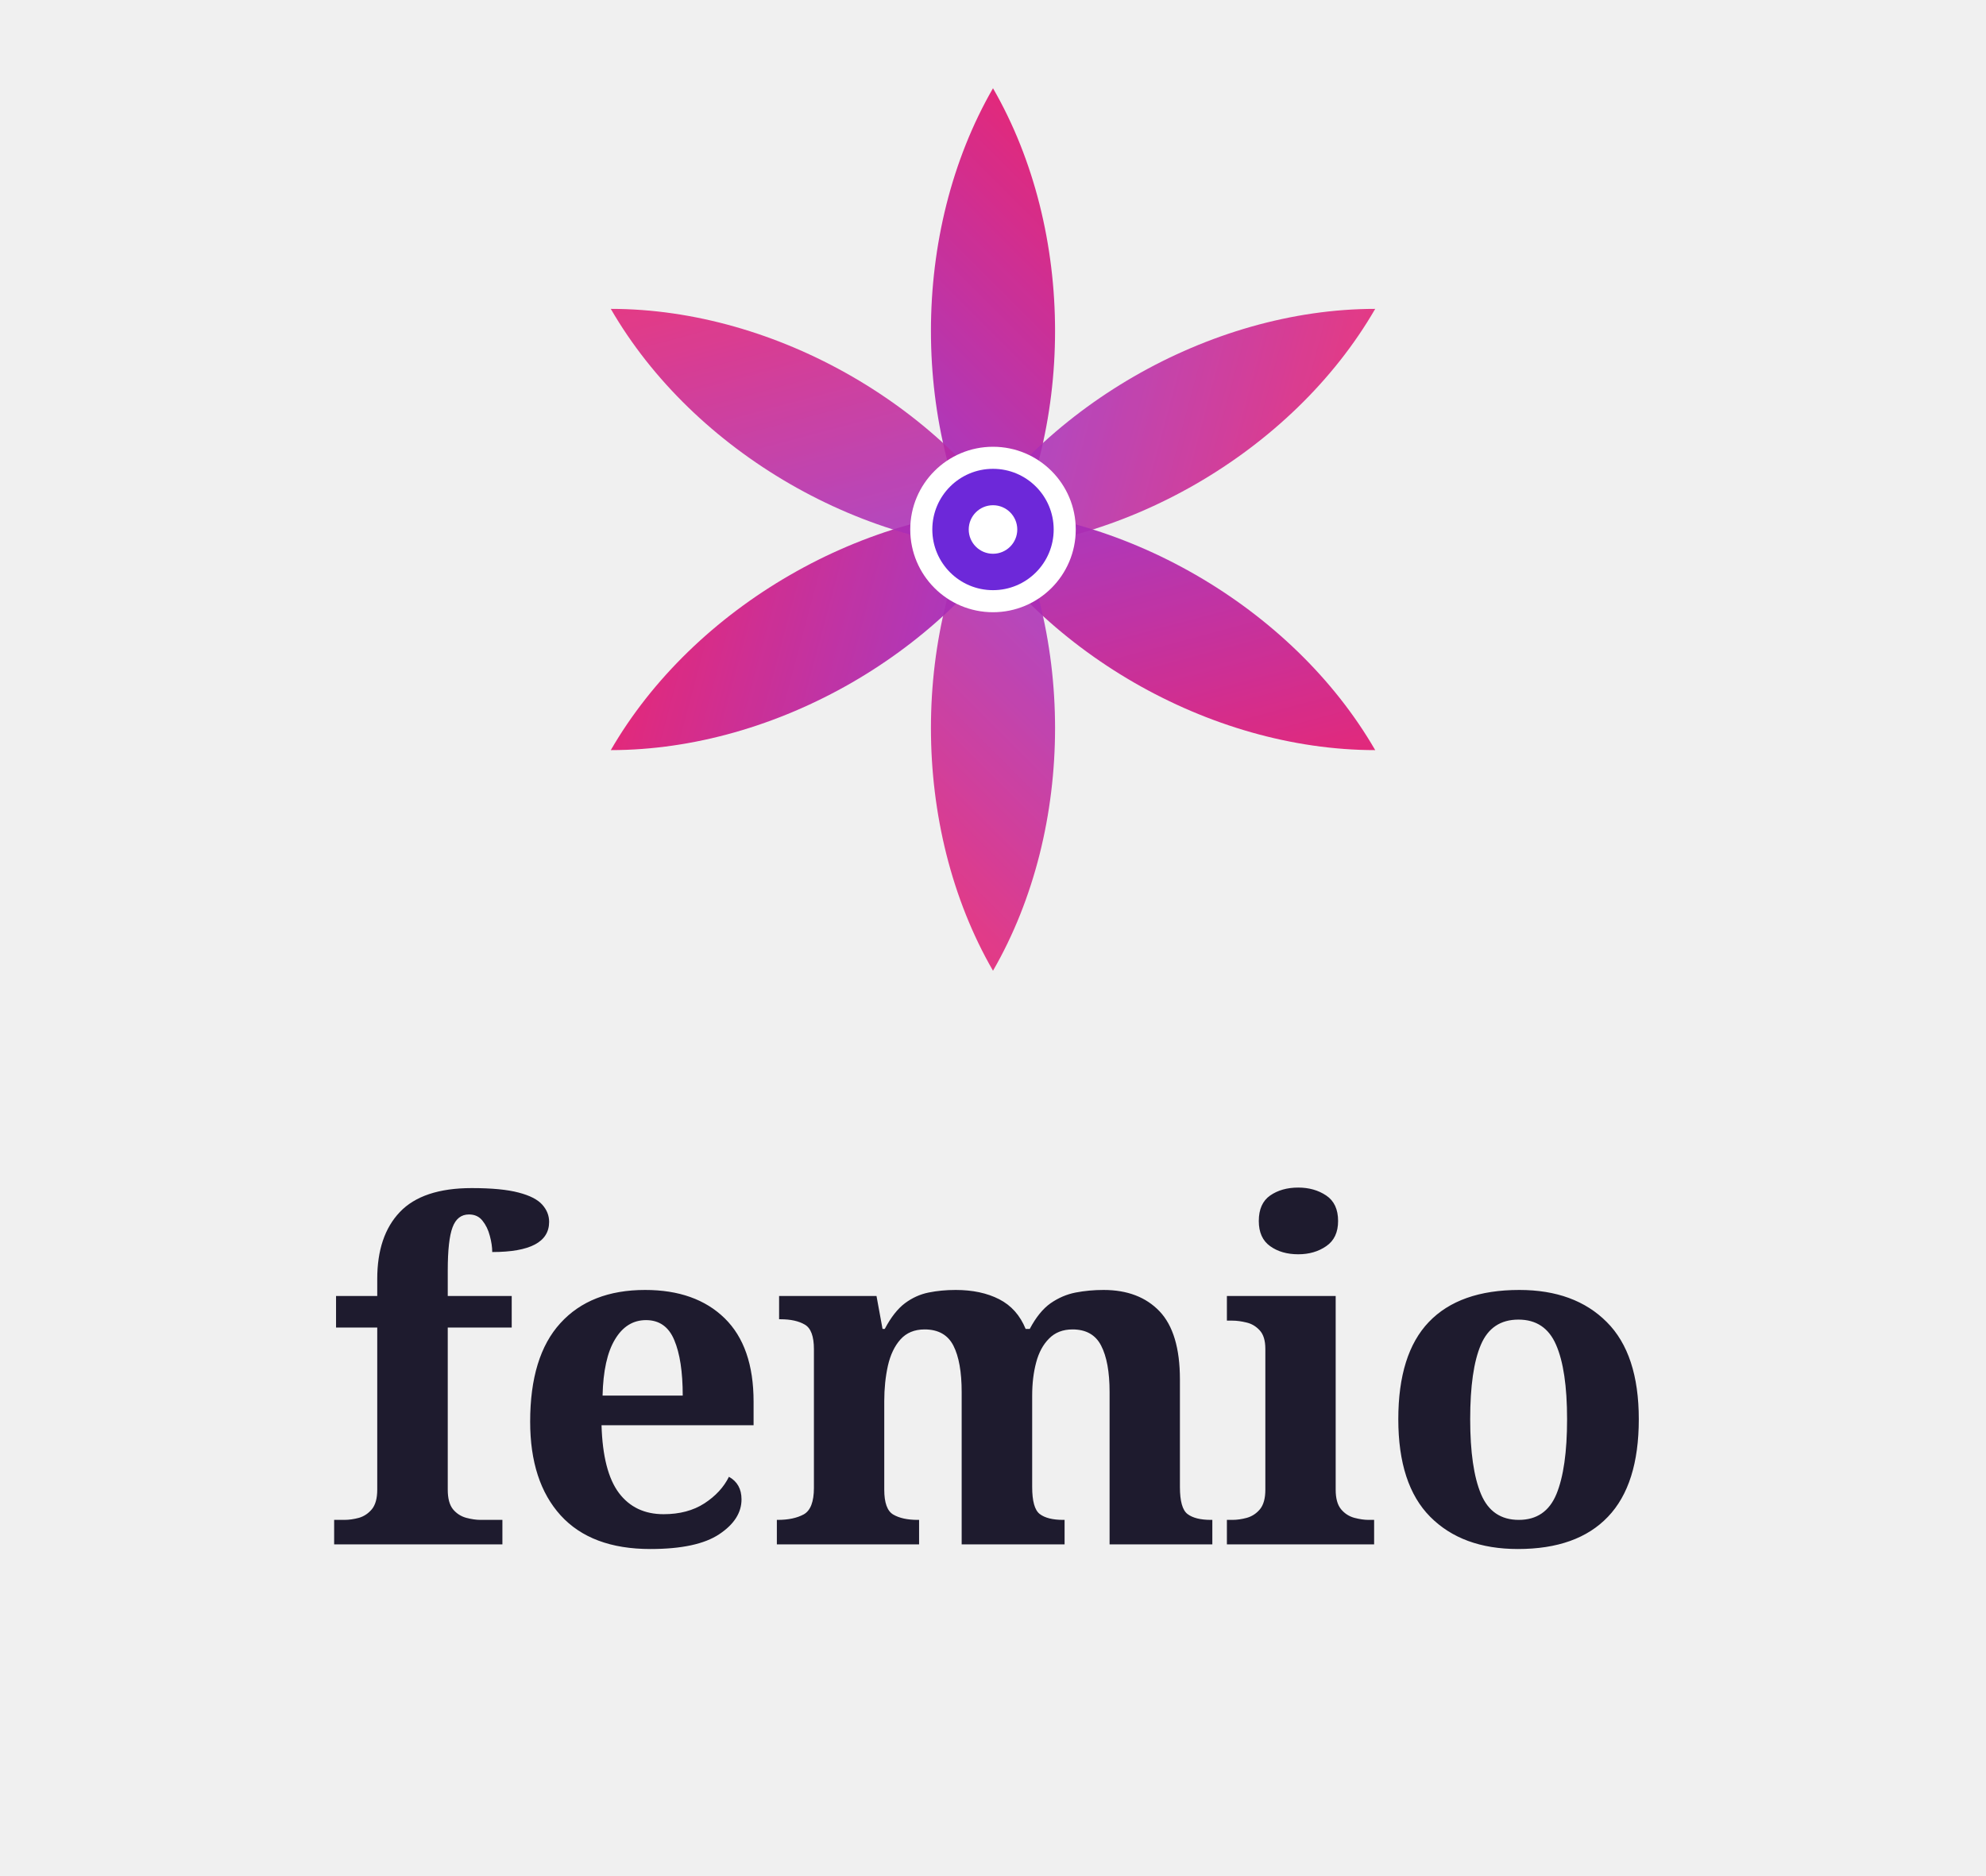
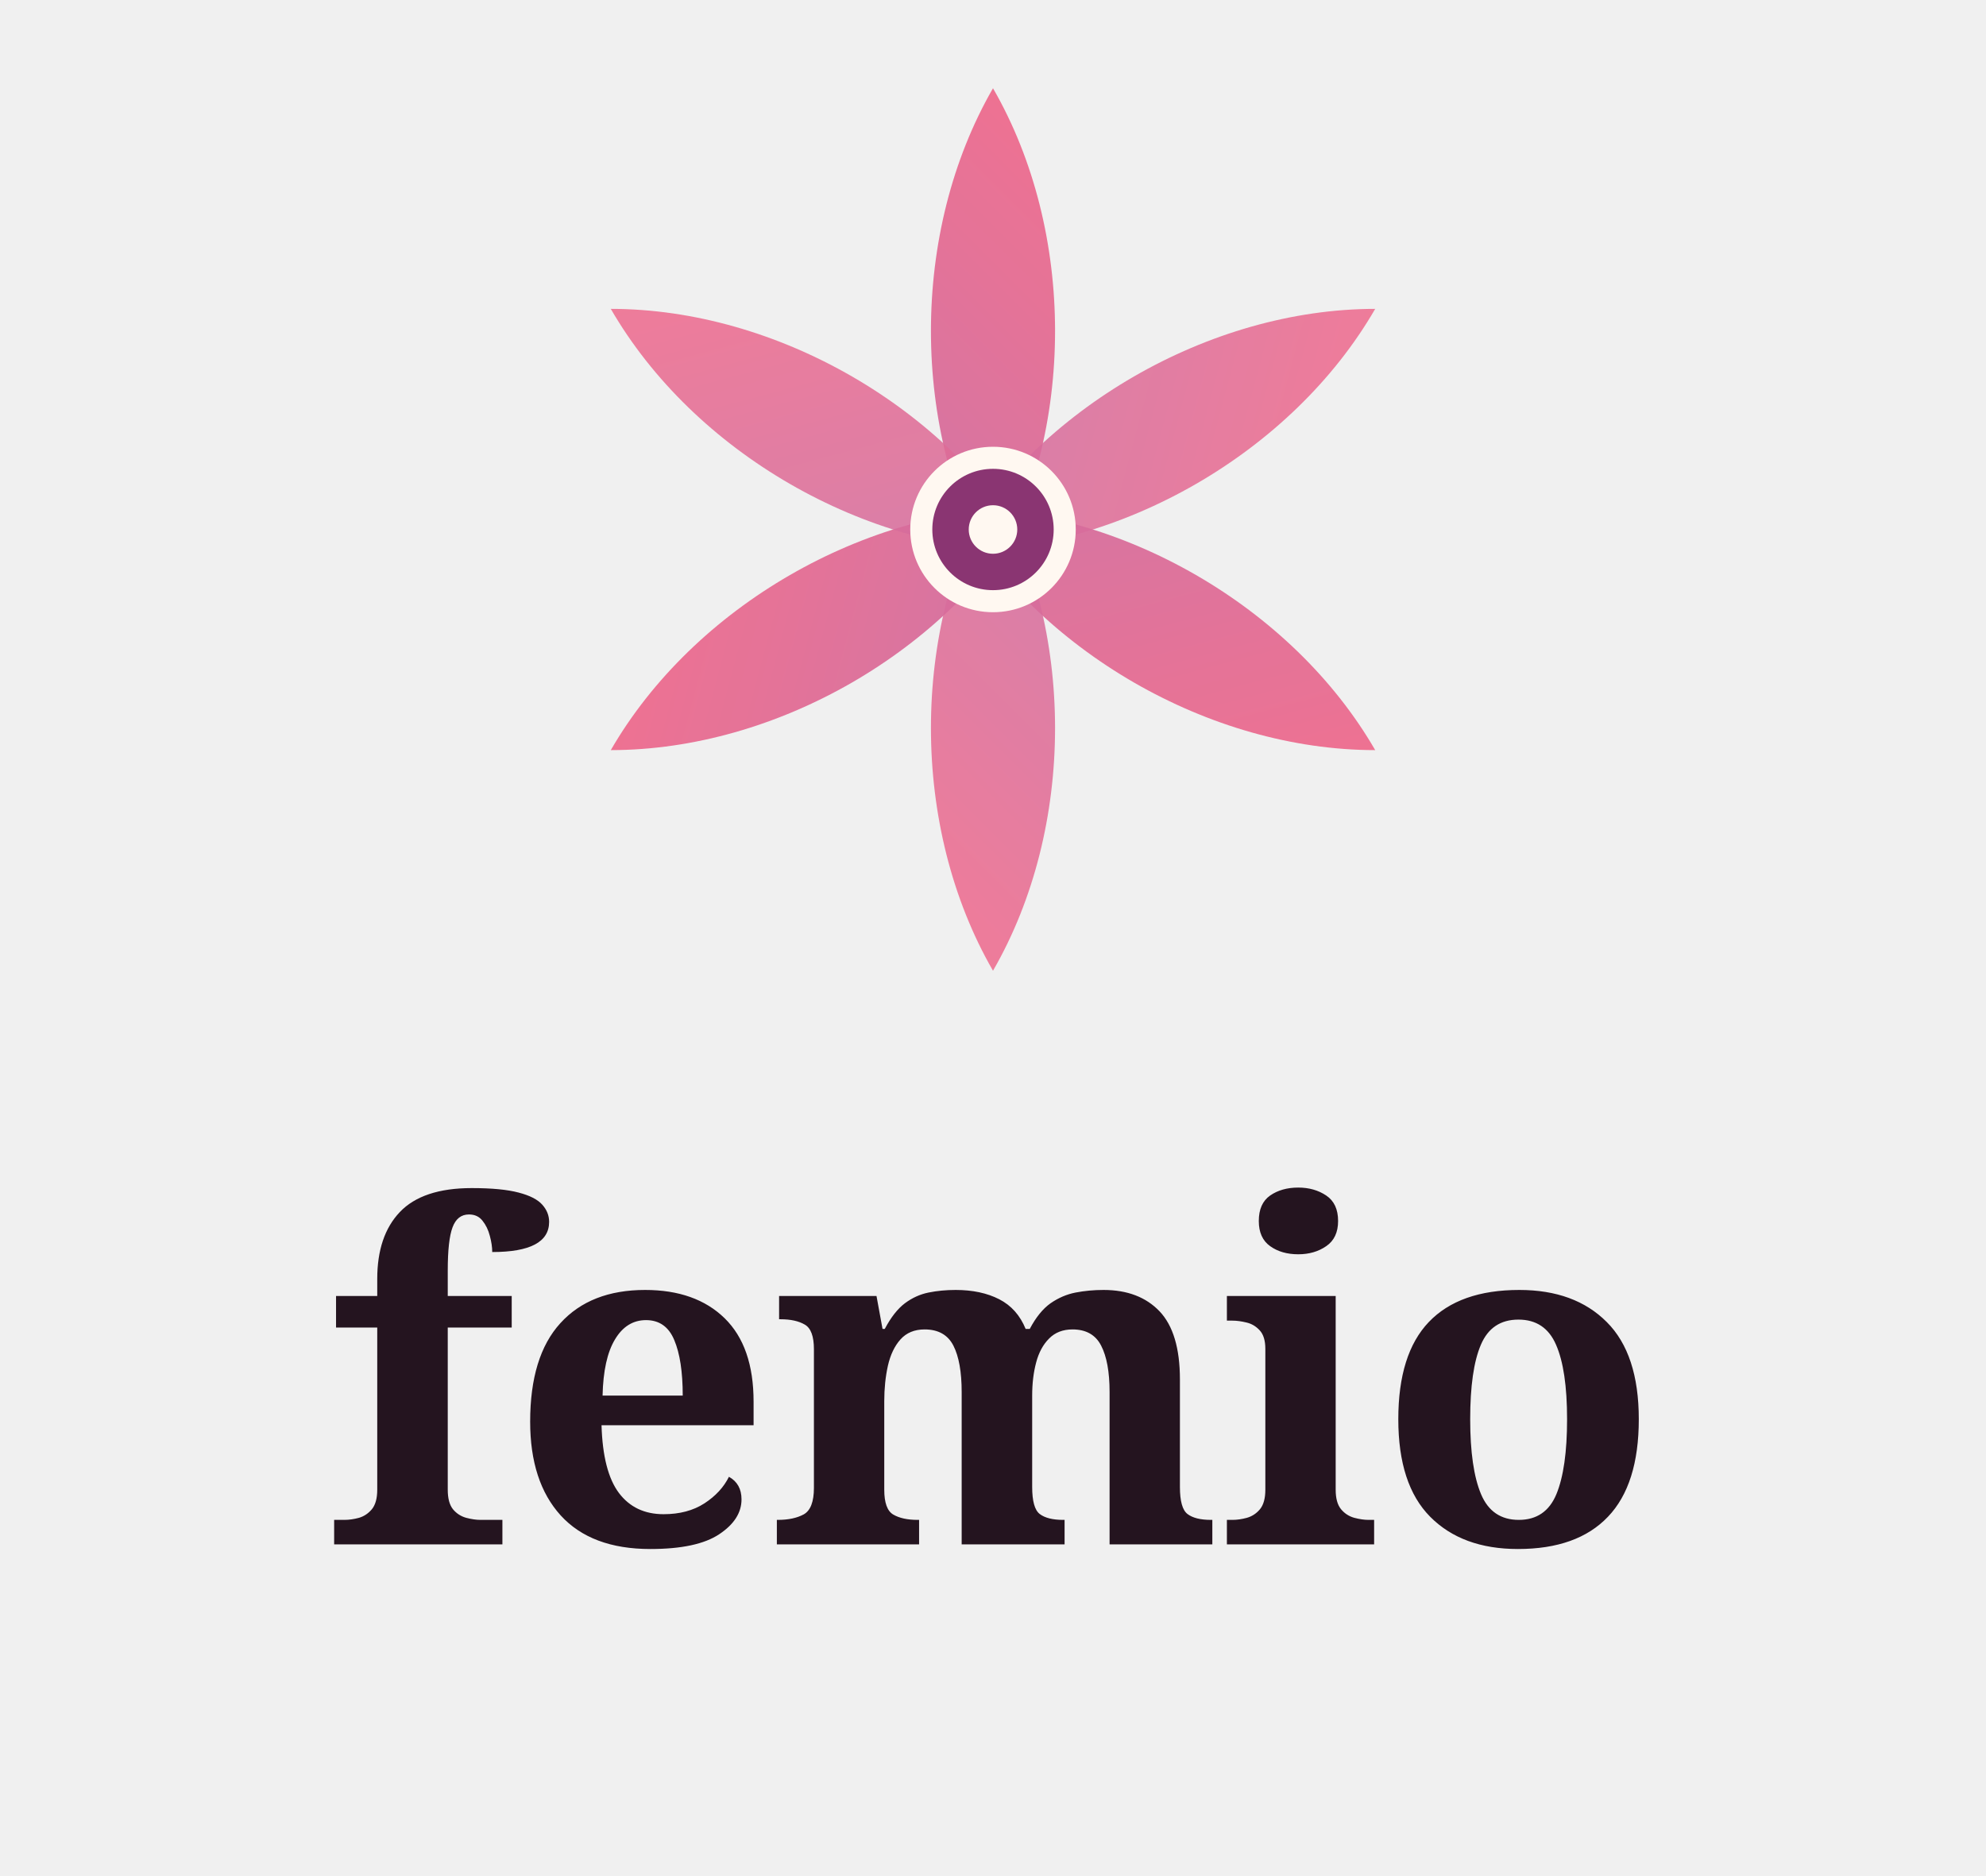
<svg xmlns="http://www.w3.org/2000/svg" width="180" height="170" viewBox="0 0 180 170" role="img" aria-label="Femio">
  <defs>
    <linearGradient id="fbloomS" x1="54" y1="82" x2="122" y2="14" gradientUnits="userSpaceOnUse">
-       <stop offset="0" stop-color="#7C3AED" />
-       <stop offset=".5" stop-color="#E11D74" />
-       <stop offset="1" stop-color="#F59E0B" />
+       <stop offset="0" stop-color="#C56EA7" />
+       <stop offset=".5" stop-color="#EE6A8C" />
+       <stop offset="1" stop-color="#E5BC6B" />
    </linearGradient>
  </defs>
  <g transform="translate(90,48)" fill="url(#fbloomS)">
    <path d="M0,4 C7.5,-9 7.5,-27 0,-40 C-7.5,-27 -7.5,-9 0,4 Z" opacity=".94" transform="rotate(0)" />
    <path d="M0,4 C7.5,-9 7.5,-27 0,-40 C-7.5,-27 -7.5,-9 0,4 Z" opacity=".86" transform="rotate(60)" />
    <path d="M0,4 C7.5,-9 7.5,-27 0,-40 C-7.5,-27 -7.5,-9 0,4 Z" opacity=".94" transform="rotate(120)" />
    <path d="M0,4 C7.5,-9 7.5,-27 0,-40 C-7.5,-27 -7.5,-9 0,4 Z" opacity=".86" transform="rotate(180)" />
    <path d="M0,4 C7.5,-9 7.5,-27 0,-40 C-7.5,-27 -7.5,-9 0,4 Z" opacity=".94" transform="rotate(240)" />
    <path d="M0,4 C7.5,-9 7.5,-27 0,-40 C-7.5,-27 -7.5,-9 0,4 Z" opacity=".86" transform="rotate(300)" />
  </g>
-   <circle cx="90" cy="48" r="7.5" fill="#FFFFFF" />
-   <circle cx="90" cy="48" r="5.5" fill="#6D28D9" />
-   <circle cx="90" cy="48" r="2.2" fill="#FFFFFF" />
-   <text x="90" y="140" text-anchor="middle" font-family="Fraunces, Georgia, serif" font-size="42" font-weight="600" letter-spacing="-0.5" fill="#1E1B2E">femio</text>
+   <circle cx="90" cy="48" r="7.5" fill="#FFF8F1" />
+   <circle cx="90" cy="48" r="5.5" fill="#8A3572" />
+   <circle cx="90" cy="48" r="2.2" fill="#FFF8F1" />
+   <text x="90" y="140" text-anchor="middle" font-family="Fraunces, Georgia, serif" font-size="42" font-weight="600" letter-spacing="-0.5" fill="#24141F">femio</text>
</svg>
